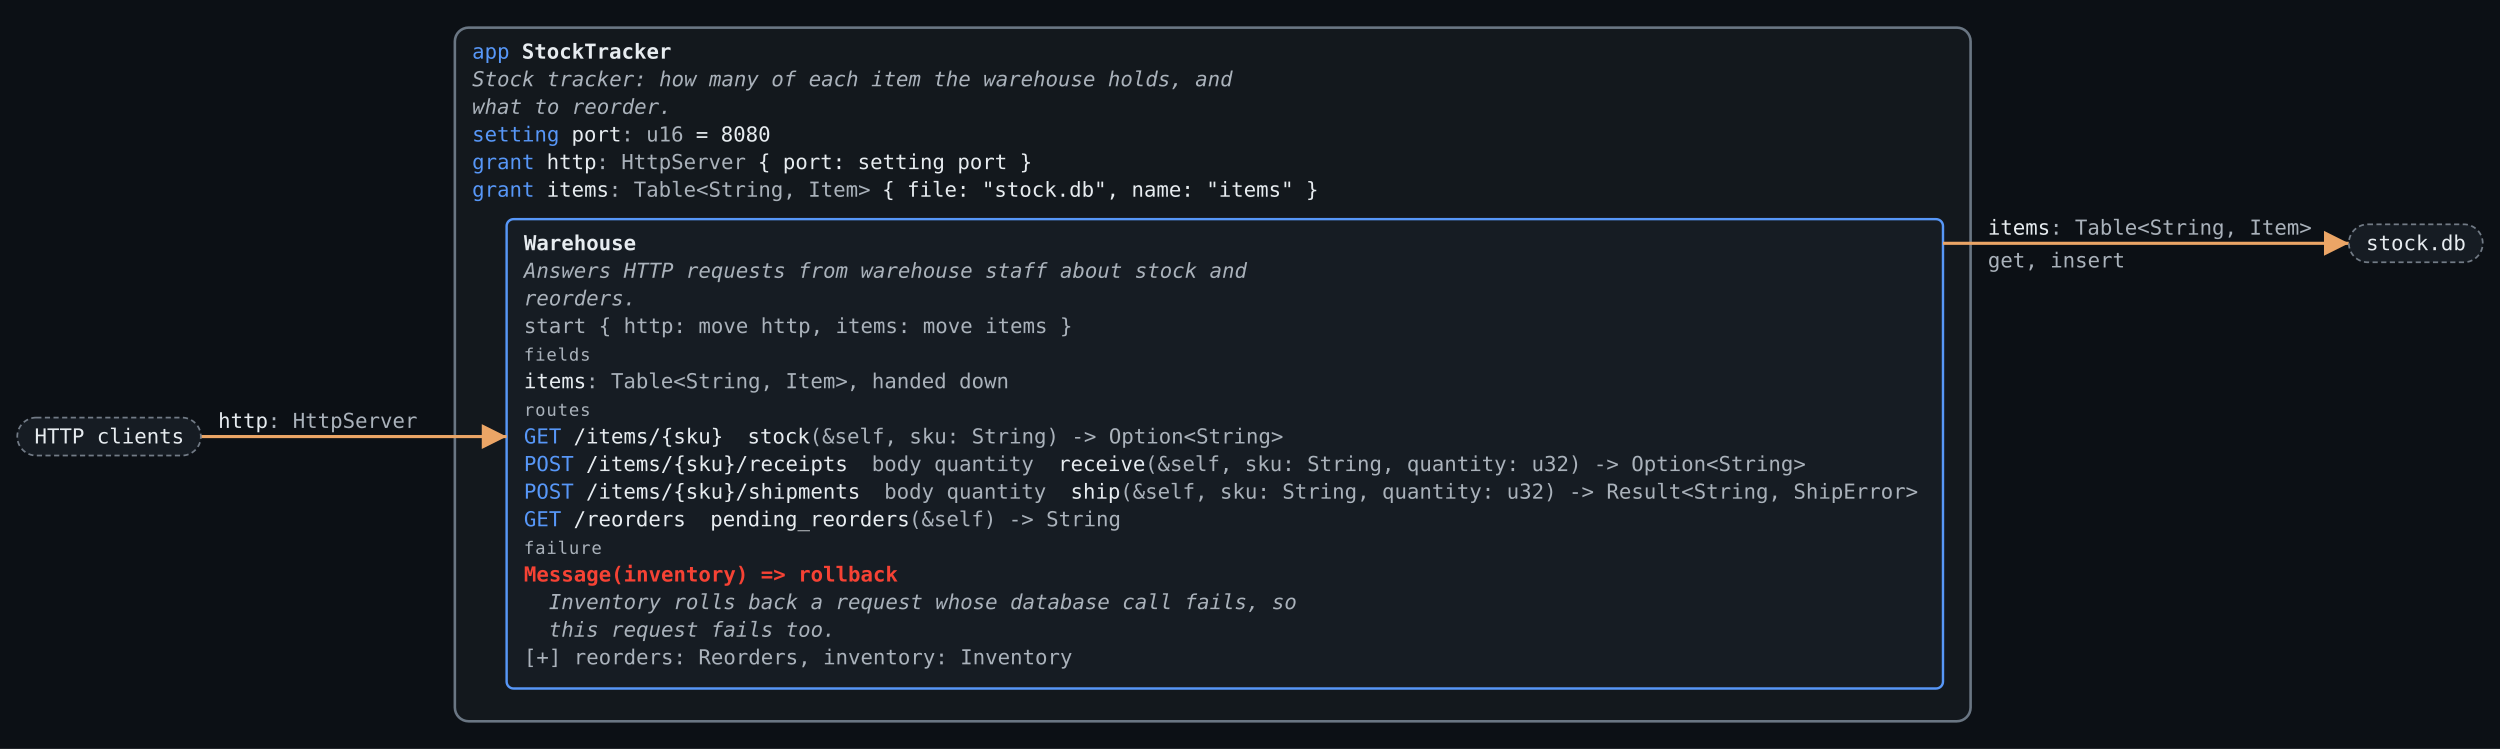
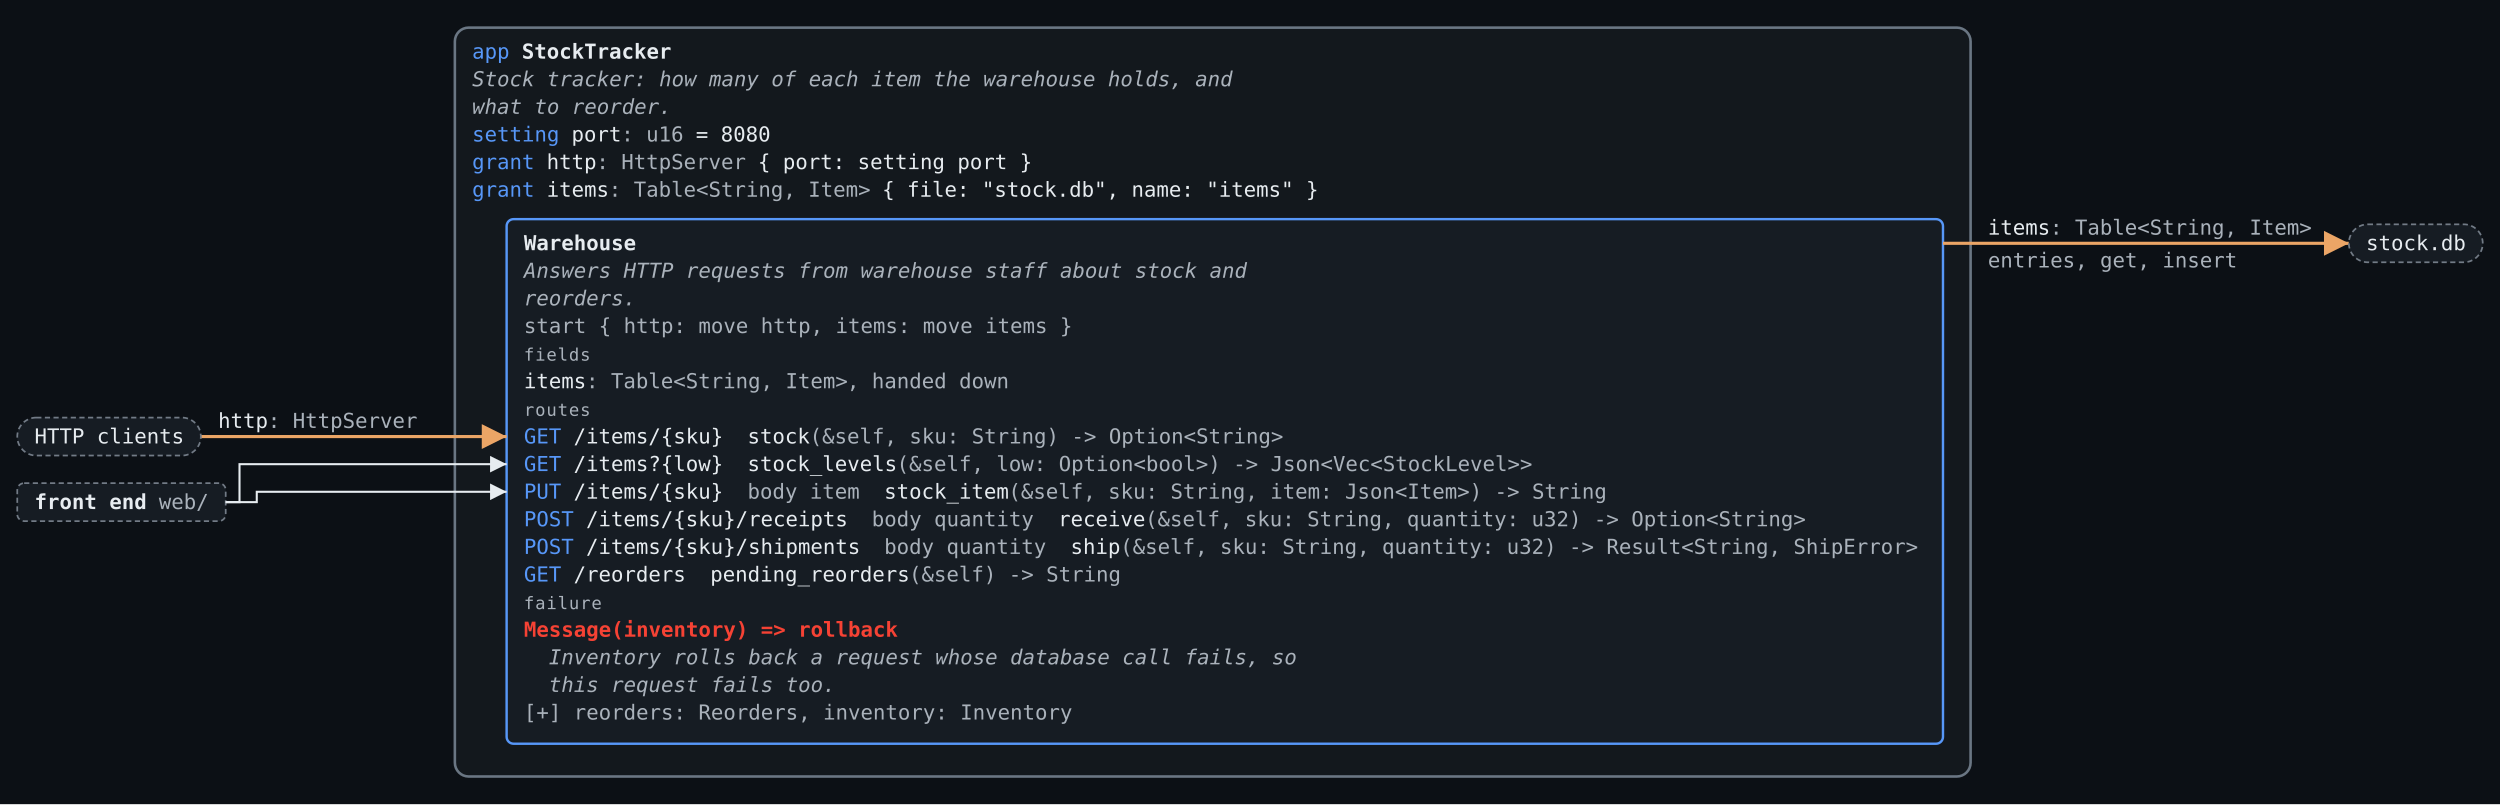
- <svg xmlns="http://www.w3.org/2000/svg" xml:space="preserve" class="inset-diagram" width="1448.8" height="434" viewBox="0 0 1448.8 434">
+ <svg xmlns="http://www.w3.org/2000/svg" xml:space="preserve" class="inset-diagram" width="1448.8" height="466" viewBox="0 0 1448.8 466">
  <style>
.inset-diagram text { font-family: ui-monospace, SFMono-Regular, Menlo, Consolas, "DejaVu Sans Mono", monospace; font-size: 12px; fill: #e7ecf0; white-space: pre; }
.inset-diagram .title { font-weight: bold; }
.inset-diagram .kw { fill: #5797f8; }
.inset-diagram .dim { fill: #aab2bb; }
.inset-diagram .doc { fill: #aab2bb; font-style: italic; }
.inset-diagram .sec { fill: #aab2bb; font-size: 10px; letter-spacing: 0.05em; }
.inset-diagram .warn { fill: #f64234; font-weight: bold; }
.inset-diagram .ground { fill: #0c1015; }
.inset-diagram .app { fill: #13181d; stroke: #6a7683; stroke-width: 1.5; }
.inset-diagram .comp { fill: #161c23; stroke: #5797f8; stroke-width: 1.4; }
.inset-diagram .ext { fill: #271923; stroke: #e057c5; stroke-width: 1.3; }
.inset-diagram .outside { fill: #161c23; stroke: #727b86; stroke-dasharray: 3 2; }
.inset-diagram .port { fill: #161c23; stroke: #5797f8; stroke-width: 1.6; }
.inset-diagram .edge { fill: none; stroke: #e7ecf0; stroke-width: 1.2; }
.inset-diagram .send { stroke-dasharray: 5 3; }
.inset-diagram .cap { fill: none; stroke: #eba566; stroke-width: 1.8; }
.inset-diagram .node { fill: #161c23; stroke: #e7ecf0; }
.inset-diagram .decide { fill: #36210d; stroke: #e7ecf0; }
.inset-diagram .term { fill: #1a273a; stroke: #e7ecf0; }
.inset-diagram .bar { fill: #e7ecf0; }
.inset-diagram .arrow { fill: #e7ecf0; }
.inset-diagram .arrow-cap { fill: #eba566; }
@media (prefers-color-scheme: light) {
.inset-diagram text { font-family: ui-monospace, SFMono-Regular, Menlo, Consolas, "DejaVu Sans Mono", monospace; font-size: 12px; fill: #182029; white-space: pre; }
.inset-diagram .title { font-weight: bold; }
.inset-diagram .kw { fill: #1066f0; }
.inset-diagram .dim { fill: #565f69; }
.inset-diagram .doc { fill: #565f69; font-style: italic; }
.inset-diagram .sec { fill: #565f69; font-size: 10px; letter-spacing: 0.05em; }
.inset-diagram .warn { fill: #9c200b; font-weight: bold; }
.inset-diagram .ground { fill: #fdfdfd; }
.inset-diagram .app { fill: #f2f6fa; stroke: #6a7683; stroke-width: 1.5; }
.inset-diagram .comp { fill: #ffffff; stroke: #196df7; stroke-width: 1.4; }
.inset-diagram .ext { fill: #fef3fe; stroke: #a41faa; stroke-width: 1.3; }
.inset-diagram .outside { fill: #ffffff; stroke: #78818c; stroke-dasharray: 3 2; }
.inset-diagram .port { fill: #ffffff; stroke: #196df7; stroke-width: 1.6; }
.inset-diagram .edge { fill: none; stroke: #182029; stroke-width: 1.2; }
.inset-diagram .send { stroke-dasharray: 5 3; }
.inset-diagram .cap { fill: none; stroke: #e2760f; stroke-width: 1.8; }
.inset-diagram .node { fill: #ffffff; stroke: #182029; }
.inset-diagram .decide { fill: #fff0e7; stroke: #182029; }
.inset-diagram .term { fill: #e9f1fe; stroke: #182029; }
.inset-diagram .bar { fill: #182029; }
.inset-diagram .arrow { fill: #182029; }
.inset-diagram .arrow-cap { fill: #e2760f; }
}
</style>
  <defs>
    <marker id="arrow" viewBox="0 0 8 8" refX="8" refY="4" markerWidth="8" markerHeight="8" orient="auto">
      <path d="M0,0 L8,4 L0,8 z" class="arrow" />
    </marker>
    <marker id="arrow-cap" viewBox="0 0 8 8" refX="8" refY="4" markerWidth="8" markerHeight="8" orient="auto">
      <path d="M0,0 L8,4 L0,8 z" class="arrow-cap" />
    </marker>
  </defs>
-   <rect x="0" y="0" width="1448.8" height="434" class="ground" />
-   <rect x="263.6" y="16" width="878.4" height="402" rx="8" class="app" data-id="StockTracker" />
+   <rect x="0" y="0" width="1448.8" height="466" class="ground" />
+   <rect x="263.6" y="16" width="878.4" height="434" rx="8" class="app" data-id="StockTracker" />
  <g data-id="StockTracker">
    <text x="273.6" y="34" class="kw">app </text>
    <text x="302.4" y="34" class="title">StockTracker</text>
  </g>
  <text x="273.6" y="50" class="doc opt-docs">Stock tracker: how many of each item the warehouse holds, and</text>
  <text x="273.6" y="66" class="doc opt-docs">what to reorder.</text>
  <g data-id="StockTracker/setting:port">
    <text x="273.6" y="82" class="kw">setting </text>
    <text x="331.2" y="82" class="">port</text>
    <text x="360" y="82" class="dim opt-setting-types">: u16</text>
    <text x="396" y="82" class=""> = 8080</text>
  </g>
  <g data-id="StockTracker/grant:http">
    <text x="273.6" y="98" class="kw">grant </text>
    <text x="316.8" y="98" class="">http</text>
    <text x="345.6" y="98" class="dim opt-grant-types">: HttpServer</text>
    <text x="432" y="98" class=" opt-grant-values"> { port: setting port }</text>
  </g>
  <g data-id="StockTracker/grant:items">
    <text x="273.6" y="114" class="kw">grant </text>
    <text x="316.8" y="114" class="">items</text>
    <text x="352.8" y="114" class="dim opt-grant-types">: Table&lt;String, Item&gt;</text>
    <text x="504" y="114" class=" opt-grant-values"> { file: "stock.db", name: "items" }</text>
  </g>
-   <rect x="293.6" y="127" width="832.4" height="272" rx="4" class="comp" data-id="StockTracker/Warehouse" />
+   <rect x="293.6" y="127" width="832.4" height="304" rx="4" class="comp" data-id="StockTracker/Warehouse" />
  <g data-id="StockTracker/Warehouse">
    <text x="303.6" y="145" class="title">Warehouse</text>
  </g>
  <text x="303.6" y="161" class="doc opt-docs">Answers HTTP requests from warehouse staff about stock and</text>
  <text x="303.6" y="177" class="doc opt-docs">reorders.</text>
  <text x="303.6" y="193" class="dim opt-handoffs">start { http: move http, items: move items }</text>
  <text x="303.6" y="209" class="sec">fields</text>
  <g data-id="StockTracker/Warehouse/field:items">
    <text x="303.6" y="225" class="">items</text>
    <text x="339.6" y="225" class="dim opt-field-types">: Table&lt;String, Item&gt;</text>
    <text x="490.8" y="225" class="dim">, handed down</text>
  </g>
  <text x="303.6" y="241" class="sec">routes</text>
  <g data-id="StockTracker/Warehouse/fn:stock">
    <text x="303.6" y="257" class="kw">GET </text>
    <text x="332.4" y="257" class="">/items/{sku}  </text>
    <text x="433.2" y="257" class="">stock</text>
    <text x="469.2" y="257" class="dim opt-signatures">(&amp;self, sku: String) -&gt; Option&lt;String&gt;</text>
  </g>
+   <g data-id="StockTracker/Warehouse/fn:stock_levels">
+     <text x="303.6" y="273" class="kw">GET </text>
+     <text x="332.4" y="273" class="">/items?{low}  </text>
+     <text x="433.2" y="273" class="">stock_levels</text>
+     <text x="519.6" y="273" class="dim opt-signatures">(&amp;self, low: Option&lt;bool&gt;) -&gt; Json&lt;Vec&lt;StockLevel&gt;&gt;</text>
+   </g>
+   <g data-id="StockTracker/Warehouse/fn:stock_item">
+     <text x="303.6" y="289" class="kw">PUT </text>
+     <text x="332.4" y="289" class="">/items/{sku}  </text>
+     <text x="433.2" y="289" class="dim">body item  </text>
+     <text x="512.4" y="289" class="">stock_item</text>
+     <text x="584.4" y="289" class="dim opt-signatures">(&amp;self, sku: String, item: Json&lt;Item&gt;) -&gt; String</text>
+   </g>
  <g data-id="StockTracker/Warehouse/fn:receive">
-     <text x="303.6" y="273" class="kw">POST </text>
-     <text x="339.6" y="273" class="">/items/{sku}/receipts  </text>
-     <text x="505.2" y="273" class="dim">body quantity  </text>
-     <text x="613.2" y="273" class="">receive</text>
-     <text x="663.6" y="273" class="dim opt-signatures">(&amp;self, sku: String, quantity: u32) -&gt; Option&lt;String&gt;</text>
+     <text x="303.6" y="305" class="kw">POST </text>
+     <text x="339.6" y="305" class="">/items/{sku}/receipts  </text>
+     <text x="505.2" y="305" class="dim">body quantity  </text>
+     <text x="613.2" y="305" class="">receive</text>
+     <text x="663.6" y="305" class="dim opt-signatures">(&amp;self, sku: String, quantity: u32) -&gt; Option&lt;String&gt;</text>
  </g>
  <g data-id="StockTracker/Warehouse/fn:ship">
-     <text x="303.6" y="289" class="kw">POST </text>
-     <text x="339.6" y="289" class="">/items/{sku}/shipments  </text>
-     <text x="512.4" y="289" class="dim">body quantity  </text>
-     <text x="620.4" y="289" class="">ship</text>
-     <text x="649.2" y="289" class="dim opt-signatures">(&amp;self, sku: String, quantity: u32) -&gt; Result&lt;String, ShipError&gt;</text>
+     <text x="303.6" y="321" class="kw">POST </text>
+     <text x="339.6" y="321" class="">/items/{sku}/shipments  </text>
+     <text x="512.4" y="321" class="dim">body quantity  </text>
+     <text x="620.4" y="321" class="">ship</text>
+     <text x="649.2" y="321" class="dim opt-signatures">(&amp;self, sku: String, quantity: u32) -&gt; Result&lt;String, ShipError&gt;</text>
  </g>
  <g data-id="StockTracker/Warehouse/fn:pending_reorders">
-     <text x="303.6" y="305" class="kw">GET </text>
-     <text x="332.4" y="305" class="">/reorders  </text>
-     <text x="411.6" y="305" class="">pending_reorders</text>
-     <text x="526.8" y="305" class="dim opt-signatures">(&amp;self) -&gt; String</text>
+     <text x="303.6" y="337" class="kw">GET </text>
+     <text x="332.4" y="337" class="">/reorders  </text>
+     <text x="411.6" y="337" class="">pending_reorders</text>
+     <text x="526.8" y="337" class="dim opt-signatures">(&amp;self) -&gt; String</text>
  </g>
-   <text x="303.6" y="321" class="sec opt-failures">failure</text>
+   <text x="303.6" y="353" class="sec opt-failures">failure</text>
  <g data-id="StockTracker/Warehouse/failure:message:inventory">
-     <text x="303.6" y="337" class="warn opt-failures">Message(inventory) =&gt; rollback</text>
+     <text x="303.6" y="369" class="warn opt-failures">Message(inventory) =&gt; rollback</text>
  </g>
-   <text x="303.6" y="353" class="doc opt-failures opt-failure-reasons">  Inventory rolls back a request whose database call fails, so</text>
-   <text x="303.6" y="369" class="doc opt-failures opt-failure-reasons">  this request fails too.</text>
-   <text x="303.6" y="385" class="dim">[+] reorders: Reorders, inventory: Inventory</text>
+   <text x="303.6" y="385" class="doc opt-failures opt-failure-reasons">  Inventory rolls back a request whose database call fails, so</text>
+   <text x="303.6" y="401" class="doc opt-failures opt-failure-reasons">  this request fails too.</text>
+   <text x="303.6" y="417" class="dim">[+] reorders: Reorders, inventory: Inventory</text>
  <path d="M116.4,253 L293.6,253" class="cap" marker-end="url(#arrow-cap)" data-id="StockTracker/Warehouse/field:http-&gt;StockTracker/grant:http" />
  <text x="126.4" y="248" class=" opt-capability-names">http</text>
  <text x="155.2" y="248" class="dim opt-capability-types">: HttpServer</text>
  <rect x="10" y="242" width="106.4" height="22" rx="11" class="outside" data-id="StockTracker/grant:http/outside" />
  <text x="20" y="257" class="">HTTP clients</text>
+   <rect x="10" y="280" width="120.8" height="22" rx="4" class="outside" data-id="StockTracker/front_end" />
+   <text x="20" y="295" class="title">front end</text>
+   <text x="84.8" y="295" class="dim"> web/</text>
+   <path d="M130.8,291 L138.8,291 L138.8,269 L293.6,269" class="edge" marker-end="url(#arrow)" data-id="StockTracker/front_end-&gt;StockTracker/Warehouse/fn:stock_levels" />
+   <path d="M130.8,291 L148.8,291 L148.8,285 L293.6,285" class="edge" marker-end="url(#arrow)" data-id="StockTracker/front_end-&gt;StockTracker/Warehouse/fn:stock_item" />
  <path d="M1126,141 L1361.2,141" class="cap" marker-end="url(#arrow-cap)" data-id="StockTracker/Warehouse/inventory/field:items-&gt;StockTracker/grant:items" />
  <text x="1152" y="136" class=" opt-capability-names">items</text>
  <text x="1188" y="136" class="dim opt-capability-types">: Table&lt;String, Item&gt;</text>
-   <text x="1152" y="155" class="dim opt-capability-operations">get, insert</text>
+   <text x="1152" y="155" class="dim opt-capability-operations">entries, get, insert</text>
  <rect x="1361.2" y="130" width="77.6" height="22" rx="11" class="outside" data-id="StockTracker/grant:items/outside" />
  <text x="1371.2" y="145" class="">stock.db</text>
</svg>
